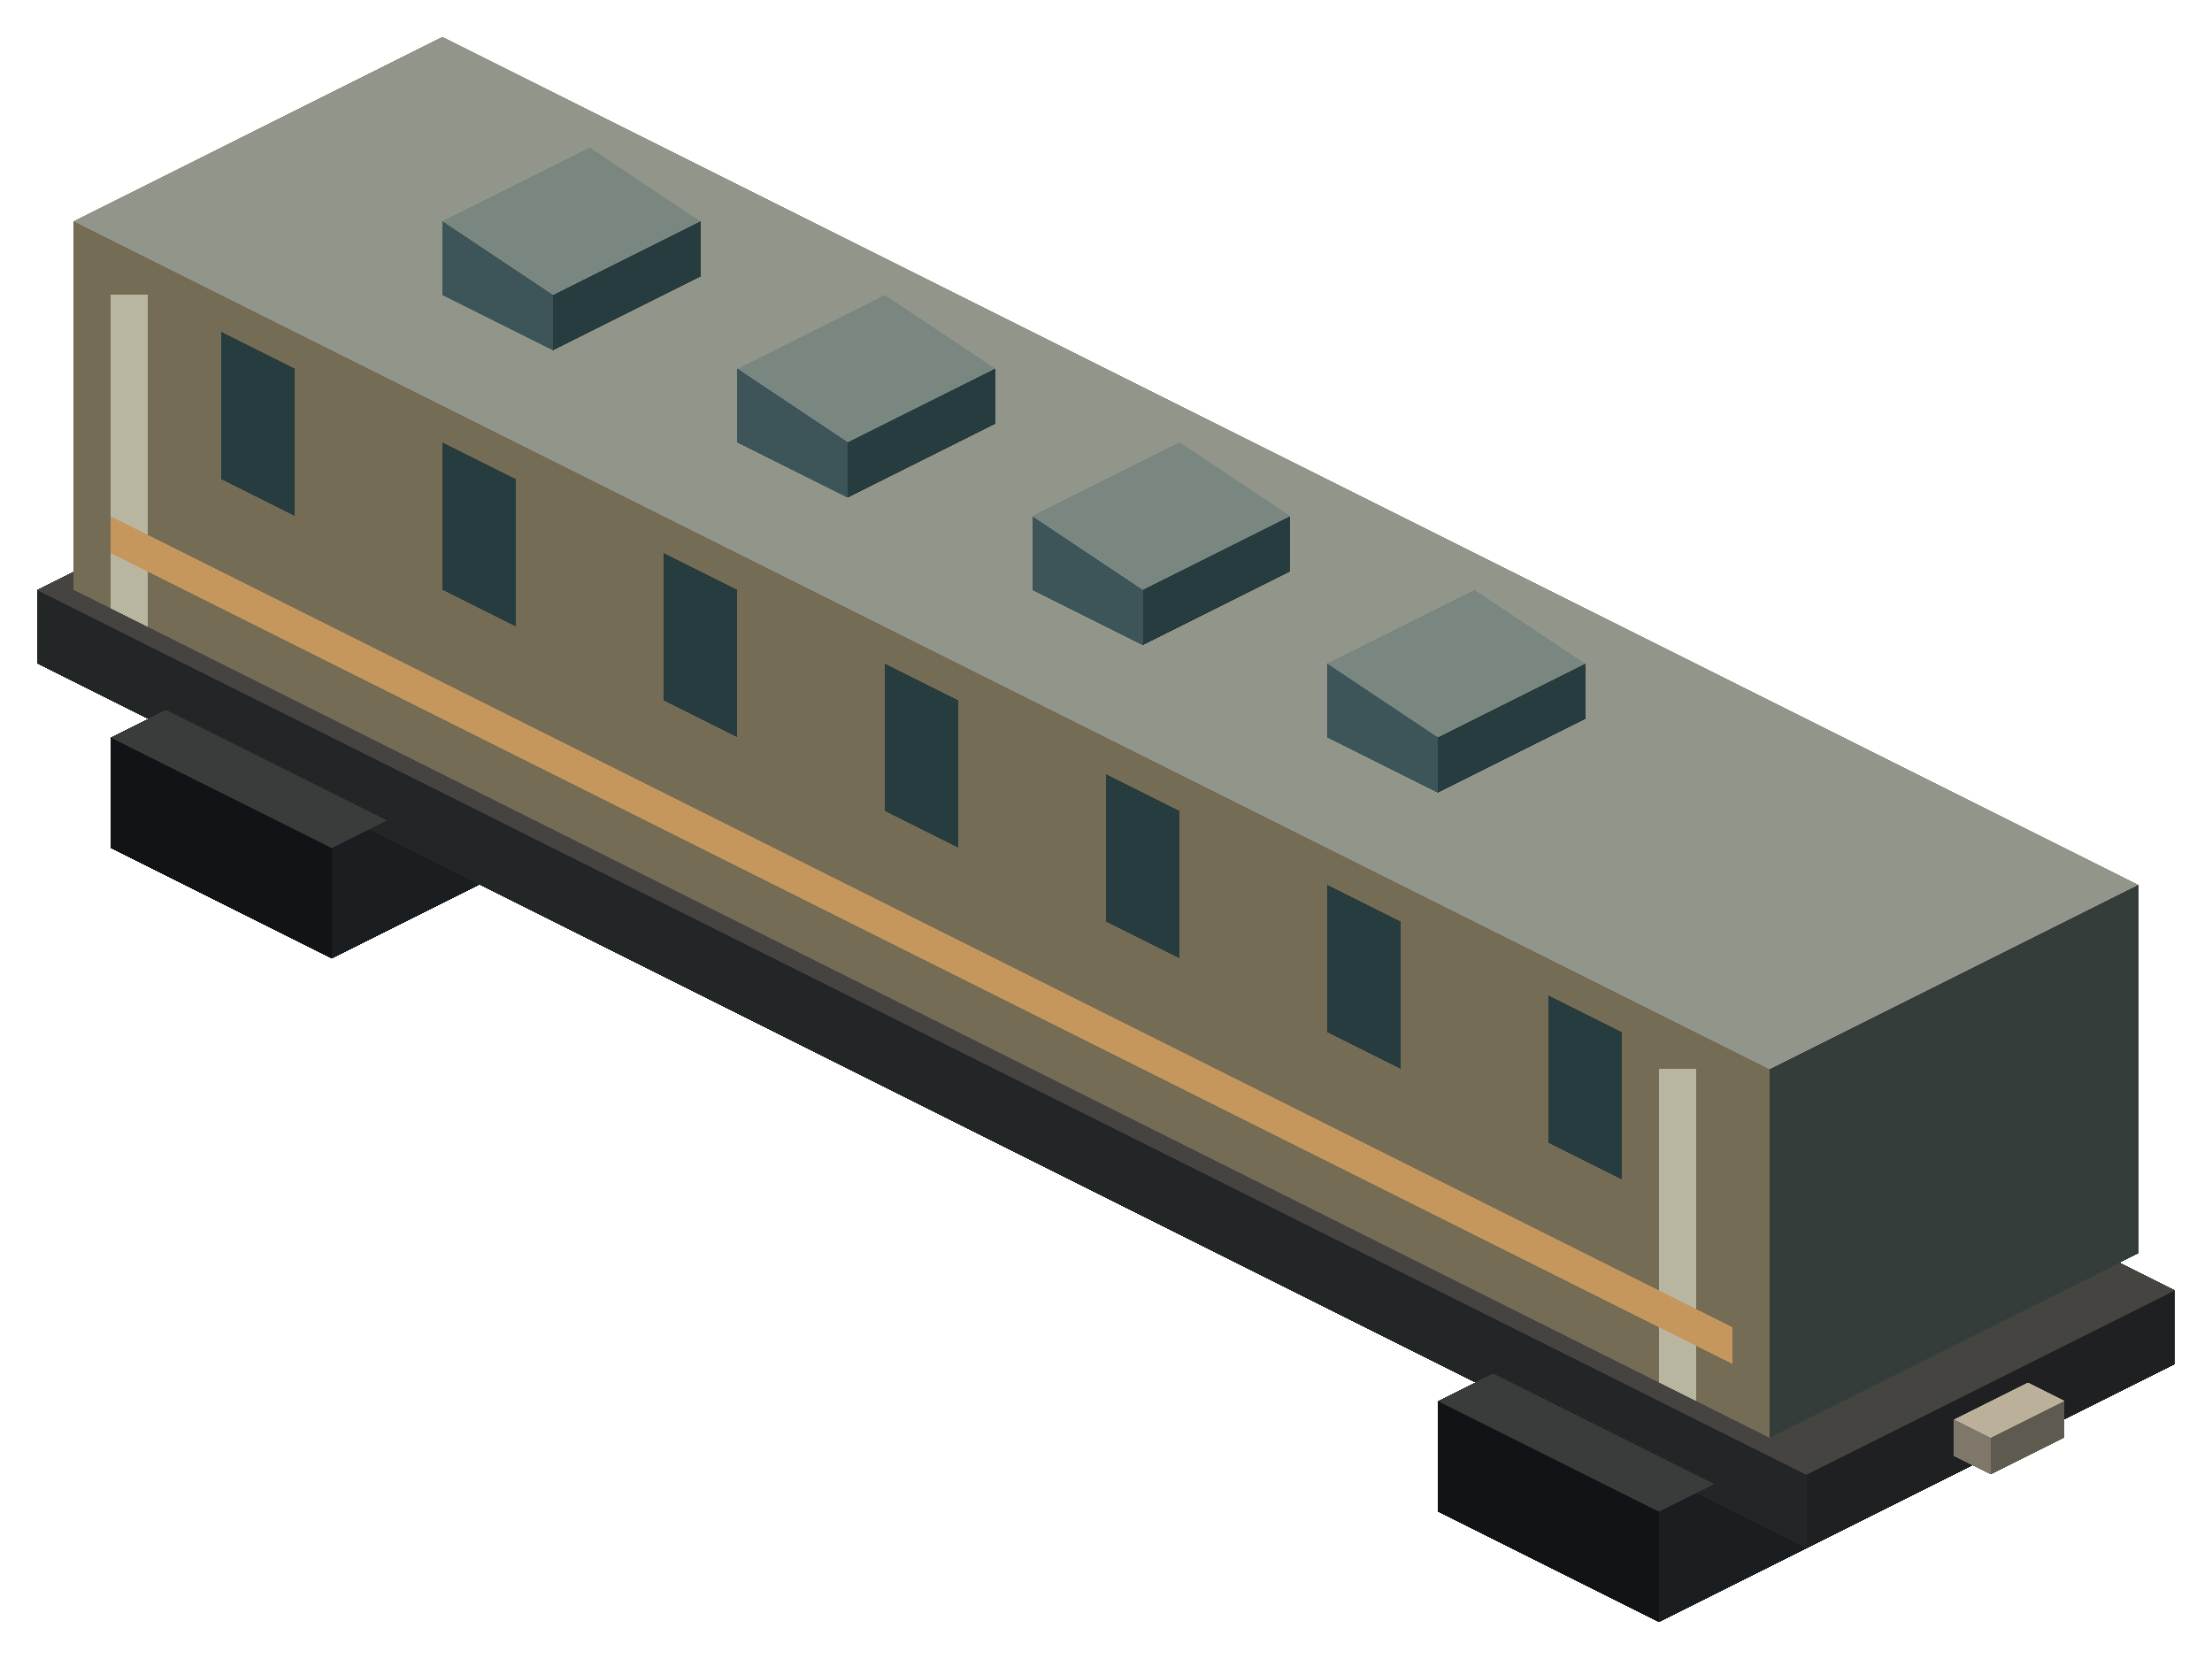
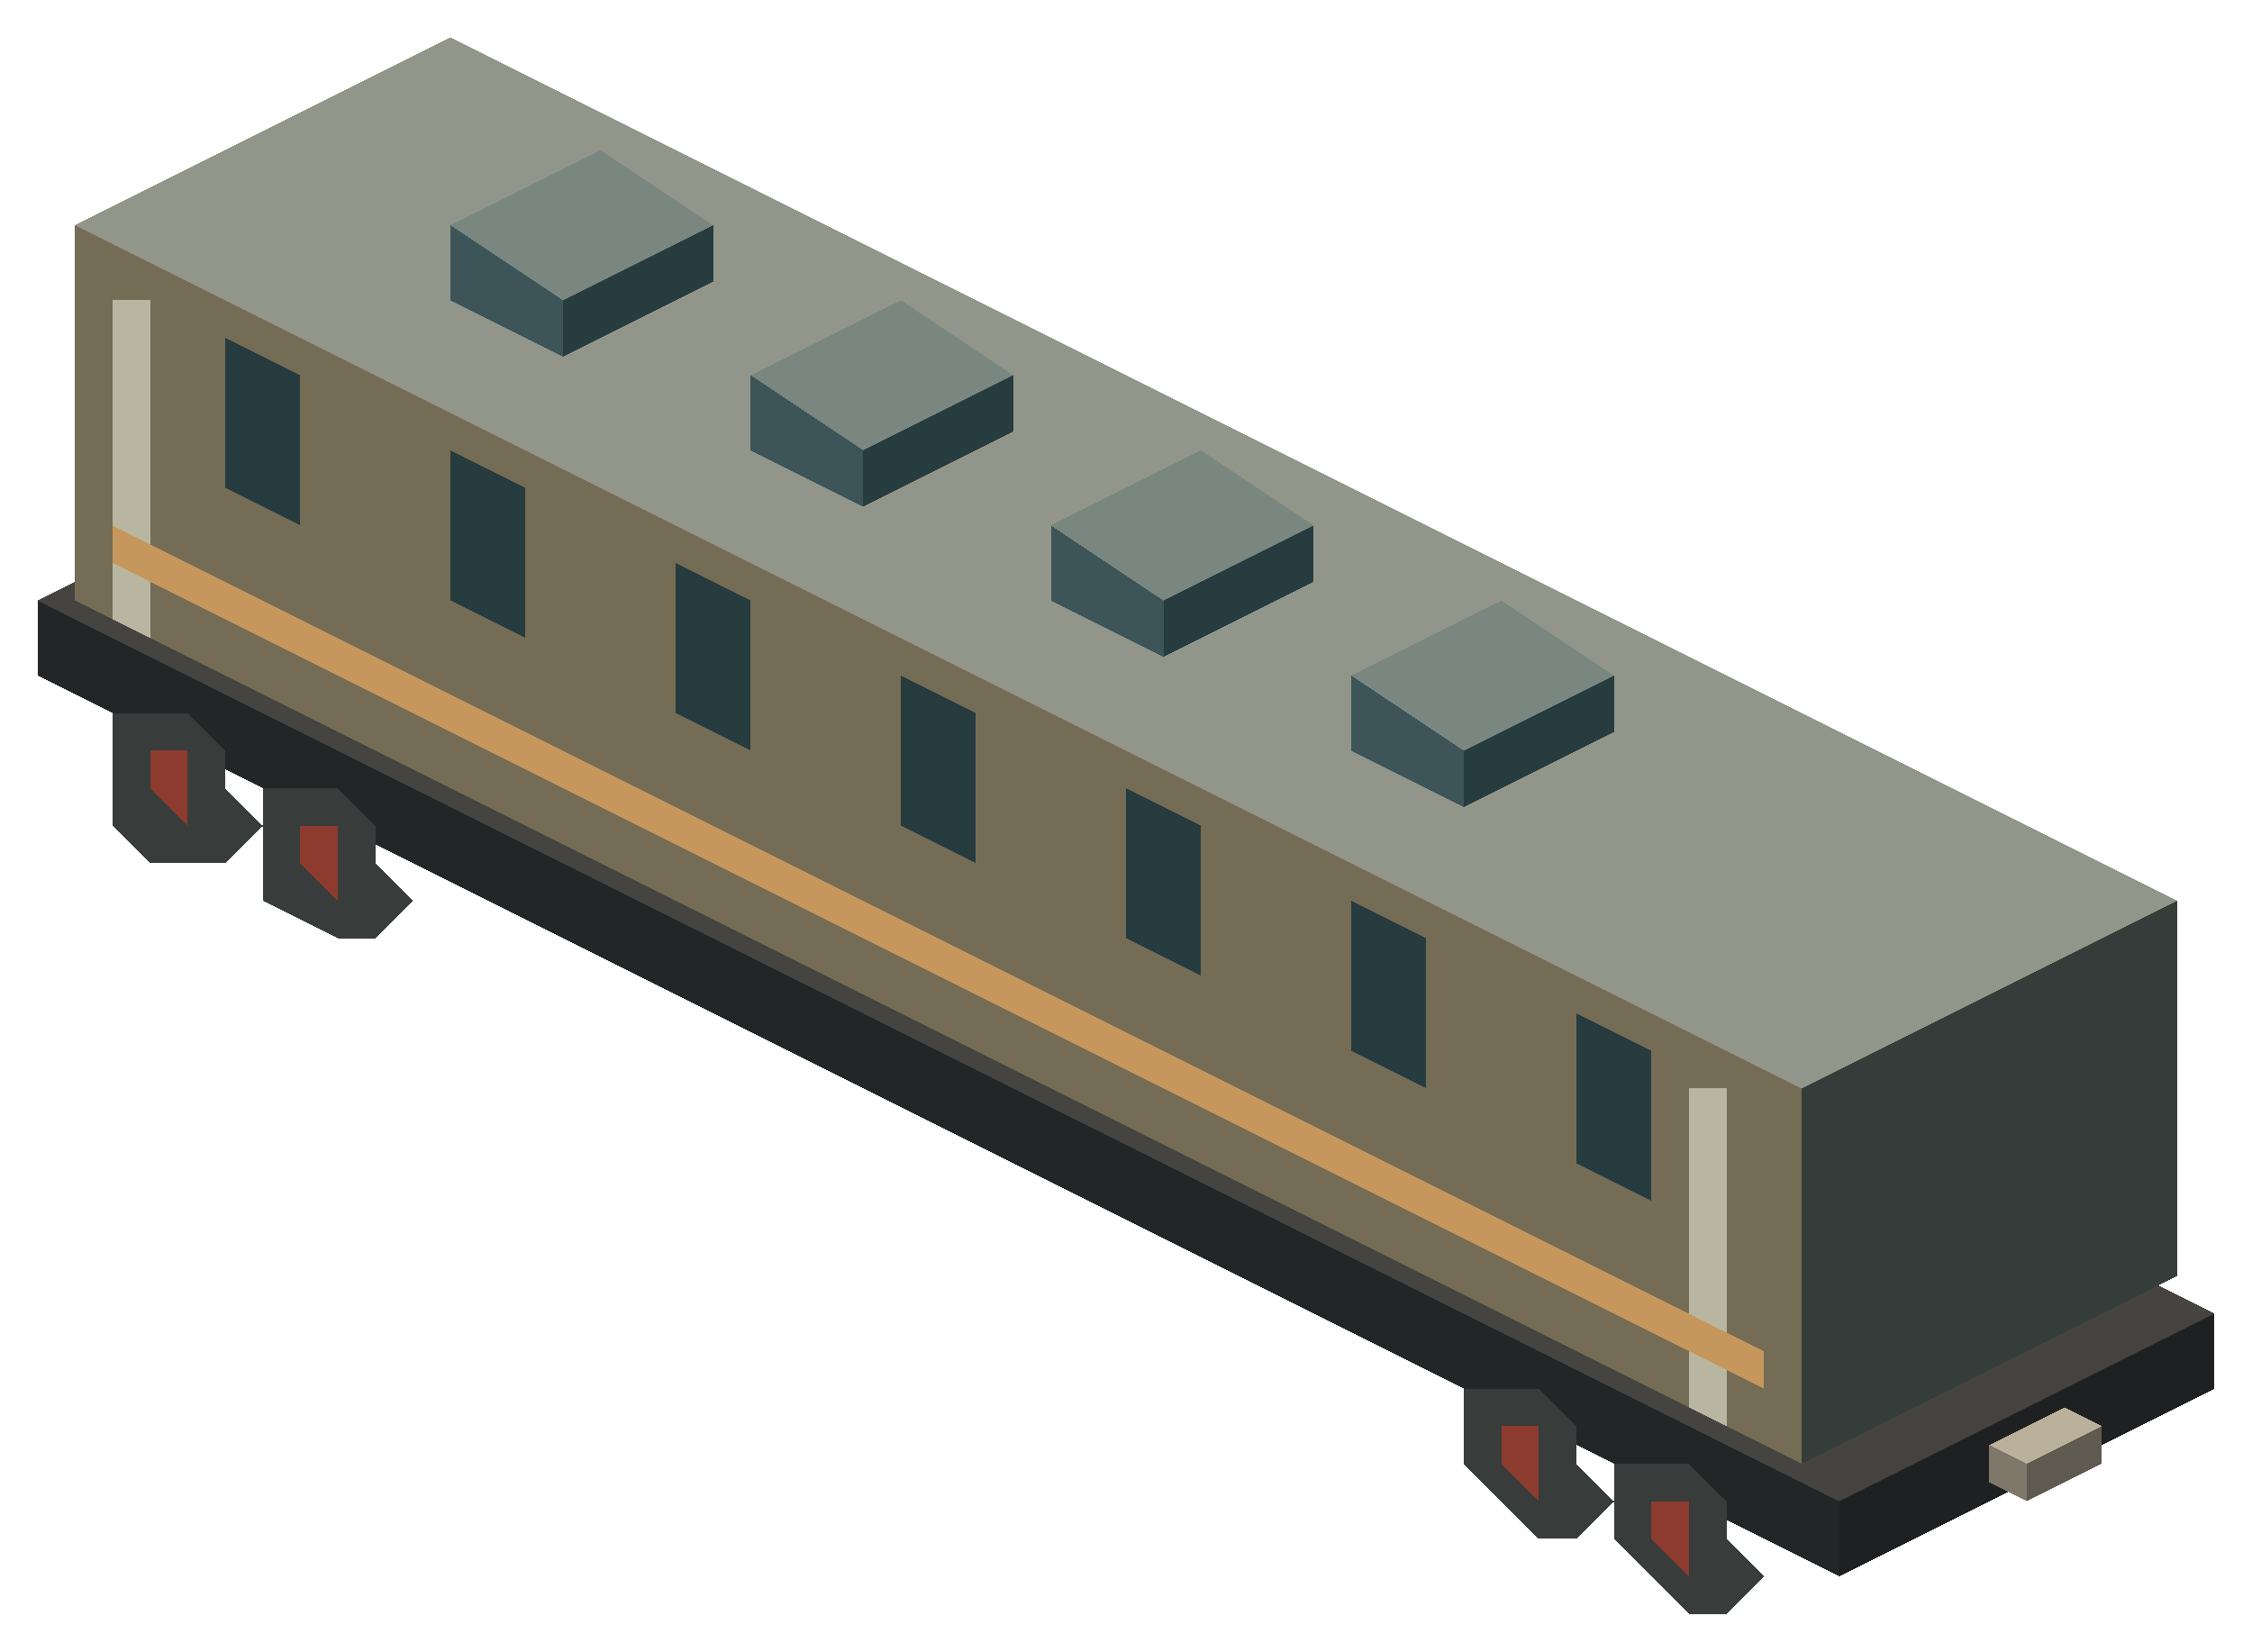
- <svg xmlns="http://www.w3.org/2000/svg" width="60" height="45" viewBox="0 0 60 45" shape-rendering="crispEdges" data-template="railyard-car-kitchen" data-anchor-x="6" data-anchor-y="18" data-length-m="24">
+ <svg xmlns="http://www.w3.org/2000/svg" width="60" height="44" viewBox="0 0 60 44" shape-rendering="crispEdges" data-template="railyard-car-kitchen" data-anchor-x="6" data-anchor-y="18" data-length-m="24">
  <g id="silhouette-underlays">
    <path d="M4,14 6,13 8,14 8,15 6,16 4,15Z" fill="#5f5a50" />
-     <path d="M3,20 15,14 21,17 21,20 9,26 3,23Z" fill="#1a1e20" />
-     <path d="M39,38 51,32 57,35 57,38 45,44 39,41Z" fill="#1a1e20" />
+     <path d="M6,18 12,15 18,18 18,19 12,22 6,19Z" fill="#1a1e20" />
+     <path d="M42,36 48,33 54,36 54,37 48,40 42,37Z" fill="#1a1e20" />
    <path d="M1,16 11,11 59,35 59,37 49,42 1,18Z" fill="#1e2022" />
    <path d="M2,6 12,1 58,24 58,34 48,39 2,16Z" fill="#353d3a" />
    <path d="M12,6 16,4 19,6 19,8 15,10 12,8Z" fill="#273c3e" />
    <path d="M20,10 24,8 27,10 27,12 23,14 20,12Z" fill="#273c3e" />
    <path d="M28,14 32,12 35,14 35,16 31,18 28,16Z" fill="#273c3e" />
    <path d="M36,18 40,16 43,18 43,20 39,22 36,20Z" fill="#273c3e" />
    <path d="M52,38 54,37 56,38 56,39 54,40 52,39Z" fill="#5f5a50" />
  </g>
  <g id="coupler">
</g>
  <g id="trucks">
-     <path d="M3,20 9,23 9,26 3,23ZM39,38 45,41 45,44 39,41Z" fill="#111416" />
-     <path d="M13,24 9,26 9,23 10,22.5ZM49,42 49,42 45,44 45,41 46,40.5Z" fill="#1a1e20" />
-     <path d="M4.5,19.25 10.5,22.25 9,23 3,20ZM40.5,37.25 46.5,40.25 45,41 39,38Z" fill="#383c3b" />
+ </g>
+   <g id="wheels">
+     <path d="M4,23 3,22 3,21ZM4,23 3,21 3,20ZM4,23 3,20 3,19ZM4,23 3,19 4,19ZM4,23 4,19 5,19ZM4,23 4,19 5,19ZM4.4,21.4 4,23 4,21ZM4.4,21.4 4,21 4,19 5,19ZM4.4,21.4 4,21 4,19 5,19ZM4.4,21.4 4,21 4,19 5,19ZM4.75,20 4,20 4,19 5,19ZM4.75,20 4.4,21.4 4,21 4,20ZM4.75,20 4.4,21.4 4,21 4,20ZM4,23 5,19 6,20ZM4,23 5,19 6,20ZM4.8,21.8 4,23 4.4,21.4ZM4.8,21.8 4.4,21.4 5,19 6,20ZM4.8,21.8 4.4,21.4 5,19 6,20ZM4.8,21.8 4.4,21.4 5,19 6,20ZM6,20 4.75,20 5,19 6,20ZM4.8,21.8 4.4,21.4 4.75,20 6,20 6,20ZM5,21.5 5,20 6,20 6,20ZM5,21.5 4.8,21.8 4.4,21.4 4.75,20 5,20ZM4,23 6,20 6,21ZM4,23 6,20 6,21ZM5,22 4,23 4.8,21.8ZM5,22 4.8,21.8 6,20 6,21ZM5,22 4.8,21.8 6,20 6,21ZM5,22 4.8,21.8 6,20 6,21ZM5,22 4.8,21.8 6,20 6,21ZM5,22 5,22 5,21.5 6,20 6,21ZM5,22 5,22 4.8,21.8 5,21.5ZM4,23 6,21 7,22ZM6,23 4,23 7,22ZM9,25 7,24 7,23ZM9,25 7,23 7,22ZM9,25 7,22 7,21ZM9,25 7,21 8,21ZM9,25 7,21 8,21ZM8.667,23.667 9,25 8,23ZM8.667,23.667 8,23 7,21 8,21ZM8,21 8,23 8,23 7,21 8,21ZM8.667,23.667 8,23 8,23 8,21 8,21ZM8.667,23.667 8,23 8,23 8,21 8,21ZM8.25,22 8,22 8,21 8,21ZM8.25,22 8.667,23.667 8,23 8,23 8,22ZM8.25,22 8.667,23.667 8,23 8,23 8,22ZM9,25 8,21 9,21ZM9,25 8,21 9,21ZM9,24 9,25 8.667,23.667ZM9,24 8.667,23.667 8,21 9,21ZM9,24 8.667,23.667 8,21 9,21ZM9,24 8.667,23.667 8,21 9,21ZM9,22 8.25,22 8,21 9,21ZM9,22 9,24 8.667,23.667 8.25,22ZM9,22 9,24 8.667,23.667 8.25,22ZM9,25 9,21 10,22ZM9,25 10,22 10,23ZM9,25 10,23 11,24ZM10,25 9,25 11,24Z" fill="#383c3b" />
+     <path d="M5,22 5,22 5,22 4,21 4,21 4,20 4,20 4,20 5,20 5,20 5,21 5,21ZM9,24 9,24 9,24 8,23 8,23 8,22 8,22 8,22 9,22 9,22 9,23 9,23Z" fill="#8c3b2e" />
+   </g>
+   <g id="trucks">
+ </g>
+   <g id="wheels">
+     <path d="M40,40 39,39 39,38ZM41,41 40,40 39,38ZM41,41 39,38 39,37ZM41,41 39,37 40,37ZM41,41 39,37 40,37ZM40.667,39.667 41,41 40,39ZM40.667,39.667 40,39 39,37 40,37ZM40,37 40,39 40,39 39,37 40,37ZM40.667,39.667 40,39 40,39 40,37 40,37ZM40.667,39.667 40,39 40,39 40,37 40,37ZM40.25,38 40,38 40,37 40,37ZM40.25,38 40.667,39.667 40,39 40,39 40,38ZM40.25,38 40.667,39.667 40,39 40,39 40,38ZM41,41 40,37 41,37ZM41,41 40,37 41,37ZM41,40 41,41 40.667,39.667ZM41,40 40.667,39.667 40,37 41,37ZM41,40 40.667,39.667 40,37 41,37ZM41,40 40.667,39.667 40,37 41,37ZM41,38 40.25,38 40,37 41,37ZM41,38 41,40 40.667,39.667 40.25,38ZM41,38 41,40 40.667,39.667 40.25,38ZM41,41 41,37 42,38ZM41,41 42,38 42,39ZM41,41 42,39 43,40ZM42,41 41,41 43,40ZM44,42 43,41 43,40ZM45,43 44,42 43,40ZM45,43 43,40 43,39ZM45,43 43,39 44,39ZM45,43 43,39 44,39ZM44.667,41.667 45,43 44,41ZM44.667,41.667 44,41 43,39 44,39ZM44,39 44,41 44,41 43,39 44,39ZM44.667,41.667 44,41 44,41 44,39 44,39ZM44.667,41.667 44,41 44,41 44,39 44,39ZM44.25,40 44,40 44,39 44,39ZM44.25,40 44.667,41.667 44,41 44,41 44,40ZM44.25,40 44.667,41.667 44,41 44,41 44,40ZM45,43 44,39 45,39ZM45,43 44,39 45,39ZM45,42 45,43 44.667,41.667ZM45,42 44.667,41.667 44,39 45,39ZM45,42 44.667,41.667 44,39 45,39ZM45,42 44.667,41.667 44,39 45,39ZM45,40 44.25,40 44,39 45,39ZM45,40 45,42 44.667,41.667 44.25,40ZM45,40 45,42 44.667,41.667 44.25,40ZM45,43 45,39 46,40ZM45,43 46,40 46,41ZM45,43 46,41 47,42ZM46,43 45,43 47,42Z" fill="#383c3b" />
+     <path d="M41,40 41,40 41,40 40,39 40,39 40,38 40,38 40,38 41,38 41,38 41,39 41,39ZM45,42 45,42 45,42 44,41 44,41 44,40 44,40 44,40 45,40 45,40 45,41 45,41Z" fill="#8c3b2e" />
  </g>
  <g id="underframe">
-     <path d="M1,17.5 1,16 49,40 49,41.5ZM46.5,40.25 49,41.5 49,42 46,40.5ZM10.5,22.25 40.5,37.25 40,37.5 10,22.5ZM1,17.5 4.5,19.25 4,19.5 1,18Z" fill="#232626" />
+     <path d="M1,16 2.429,16.714 3,19 1,18ZM2.429,16.714 7,19 3,19 3,19ZM5,19 5,19 6,19 7,21 7,21ZM7,21 6,19 7,19 11,21 7,21 7,21ZM9,21 9,21 11,21 37.667,34.333 39,37 11,23ZM37.667,34.333 43,37 39,37 39,37ZM41,37 41,37 42,37 43,39 43,39ZM43,39 42,37 43,37 47,39 43,39 43,39ZM45,39 45,39 47,39 49,40 49,42 47,41ZM46,40 46,40 46,40 47,41 46,40.5ZM42,38 42,38 42,38 43,39 42,38.5ZM10,22 10,22 11,23 10,22.5ZM6,20 6,20 7,21 6,20.5Z" fill="#232626" />
    <path d="M54,38 53,38.5 52.5,38.25 54,37.5ZM59,36.5 56,38 54.5,37.25 59,35ZM55,37.5 54,38 54,37.5 54.5,37.25ZM56,38 59,36.5 59,37 56,38.5ZM53.5,39.75 49,42 49,40 51.5,38.75ZM53,38.5 53,39.5 51.5,38.75 52.5,38.25Z" fill="#1e2022" />
    <path d="M2,15.5 2,16.5 1,16ZM48,39 57.5,34.25 59,35 49,40 48,39.5ZM2,16 48,39 48,39.5 2,16.5Z" fill="#454440" />
  </g>
  <g id="body">
    <path d="M2,7 2,6 48,29 48,30ZM44,29 44,28 46,29ZM46,35.5 46,29 46,29 48,30 48,36.5ZM47,36 48,36.5 48,39 47,38.5ZM46,36.5 47,37 47,38.5 46,38ZM44,34.5 44,29 45,29 45,35ZM44,35.5 45,36 45,37.5 44,37ZM38,31.5 38,29 44,32 44,34.5ZM38,32.5 44,35.5 44,37 38,34ZM42,31 38,29 38,25 42,27ZM32,28.5 32,26 38,29 38,31.5ZM32,29.5 38,32.5 38,34 32,31ZM36,28 32,26 32,22 36,24ZM26,25.5 26,23 32,26 32,28.5ZM26,26.5 32,29.5 32,31 26,28ZM30,25 26,23 26,19 30,21ZM20,22.5 20,20 26,23 26,25.5ZM20,23.5 26,26.5 26,28 20,25ZM24,22 20,20 20,16 24,18ZM14,19.5 14,17 20,20 20,22.5ZM14,20.5 20,23.5 20,25 14,22ZM18,19 14,17 14,13 18,15ZM8,16.5 8,14 14,17 14,19.5ZM8,17.5 14,20.5 14,22 8,19ZM12,16 8,14 8,10 12,12ZM4,14.5 4,12 8,14 8,16.5ZM4,15.5 8,17.5 8,19 4,17ZM2,11 3,11.5 3,16.5 2,16ZM2,8 2,7 4,8ZM6,13 4,12 4,8 4,8 6,9ZM3,11.5 2,11 2,8 3,8Z" fill="#756c56" />
    <path d="M58,34 48,39 48,29 58,24Z" fill="#353d3a" />
    <path d="M12,1 12,1 12,11 2,6ZM20,11.333 16.286,8.857 20,7ZM28,15.333 24.286,12.857 28,11ZM36,19.333 32.286,16.857 36,15ZM40.286,20.857 46,18 58,24 50.571,27.714ZM39,15.333 37.429,14.286 38,14 39,14.5ZM39,15.333 39,16.5 36,18 36,18 36,15 37.429,14.286ZM43,18 39,15.333 39,14.5 44.5,17.25ZM40,16 39,16.5 39,15.333ZM43,19.5 43,18 44.5,17.25 46,18ZM39.143,21.429 40.286,20.857 50.571,27.714 49.429,28.286ZM31,11.333 29.429,10.286 30,10 31,10.5ZM31,11.333 31,12.5 28,14 28,11 29.429,10.286ZM35,14 31,11.333 31,10.5 36.5,13.25ZM32,12 31,12.5 31,11.333ZM35,15.5 35,14 36.5,13.25 38,14ZM36,20.667 31.143,17.429 32.286,16.857 36,19.333ZM39,22.667 39,21.5 39.143,21.429 49.429,28.286 48.286,28.857ZM39,21.5 39,22.667 36,20.667 36,20ZM23,7.333 21.429,6.286 22,6 23,6.5ZM23,7.333 23,8.5 20,10 20,7 21.429,6.286ZM27,10 23,7.333 23,6.5 28.5,9.25ZM24,8 23,8.5 23,7.333ZM27,11.5 27,10 28.5,9.25 30,10ZM28,16.667 23.143,13.429 24.286,12.857 28,15.333ZM31,18.667 31,17.5 31.143,17.429 48.286,28.857 48,29 42,26ZM31,17.5 31,18.667 28,16.667 28,16ZM15,3.333 12,1.333 12,1 15,2.5ZM15,3.333 15,4.5 12,6 12,6 12,1.333ZM19,6 15,3.333 15,2.5 20.5,5.25ZM16,4 15,4.5 15,3.333ZM19,7.5 19,6 20.5,5.25 22,6ZM15,9.5 16.286,8.857 20,11.333 20,15 15,12.5ZM23,13.5 23.143,13.429 42,26 23,16.5ZM20,12 23,13.5 23,16.5 20,15ZM12,8 15,9.5 15,12.5 12,11Z" fill="#92968a" />
  </g>
  <g id="windows">
    <path d="M6,9 8,10 8,14 6,13ZM12,12 14,13 14,17 12,16ZM18,15 20,16 20,20 18,19ZM24,18 26,19 26,23 24,22ZM30,21 32,22 32,26 30,25ZM36,24 38,25 38,29 36,28ZM42,27 44,28 44,32 42,31Z" fill="#273c3e" />
  </g>
  <g id="doors">
    <path d="M3,14 3,8 4,8 4,14.5ZM3,16.5 3,15 4,15.5 4,17 4,17ZM45,35 45,29 46,29 46,35.5ZM45,37.5 45,36 46,36.5 46,38 46,38Z" fill="#b8b6a0" />
    <path d="M3,14 47,36 47,37 3,15Z" fill="#c6975d" />
  </g>
  <g id="vents">
    <path d="M12,6 15,8 15,9.5 12,8 12,8ZM20,10 23,12 23,13.5 20,12 20,12ZM28,14 31,16 31,17.5 28,16 28,16ZM36,18 39,20 39,21.5 36,20 36,20Z" fill="#3d5558" />
    <path d="M19,7.5 15,9.5 15,8 19,6ZM27,11.5 23,13.5 23,12 27,10ZM35,15.5 31,17.5 31,16 35,14ZM43,19.5 39,21.5 39,20 43,18Z" fill="#273c3e" />
    <path d="M16,4 19,6 15,8 12,6ZM24,8 27,10 23,12 20,10ZM32,12 35,14 31,16 28,14ZM40,16 43,18 39,20 36,18Z" fill="#7a8780" />
  </g>
  <g id="coupler">
    <path d="M54,39.5 54,40 53.5,39.75ZM53,38.5 54,39 54,39.5 53.5,39.75 53,39.5Z" fill="#7f786a" />
    <path d="M56,39 54,40 54,39 56,38Z" fill="#5f5a50" />
    <path d="M55,37.5 56,38 54,39 53,38.5Z" fill="#bbb09a" />
  </g>
</svg>
